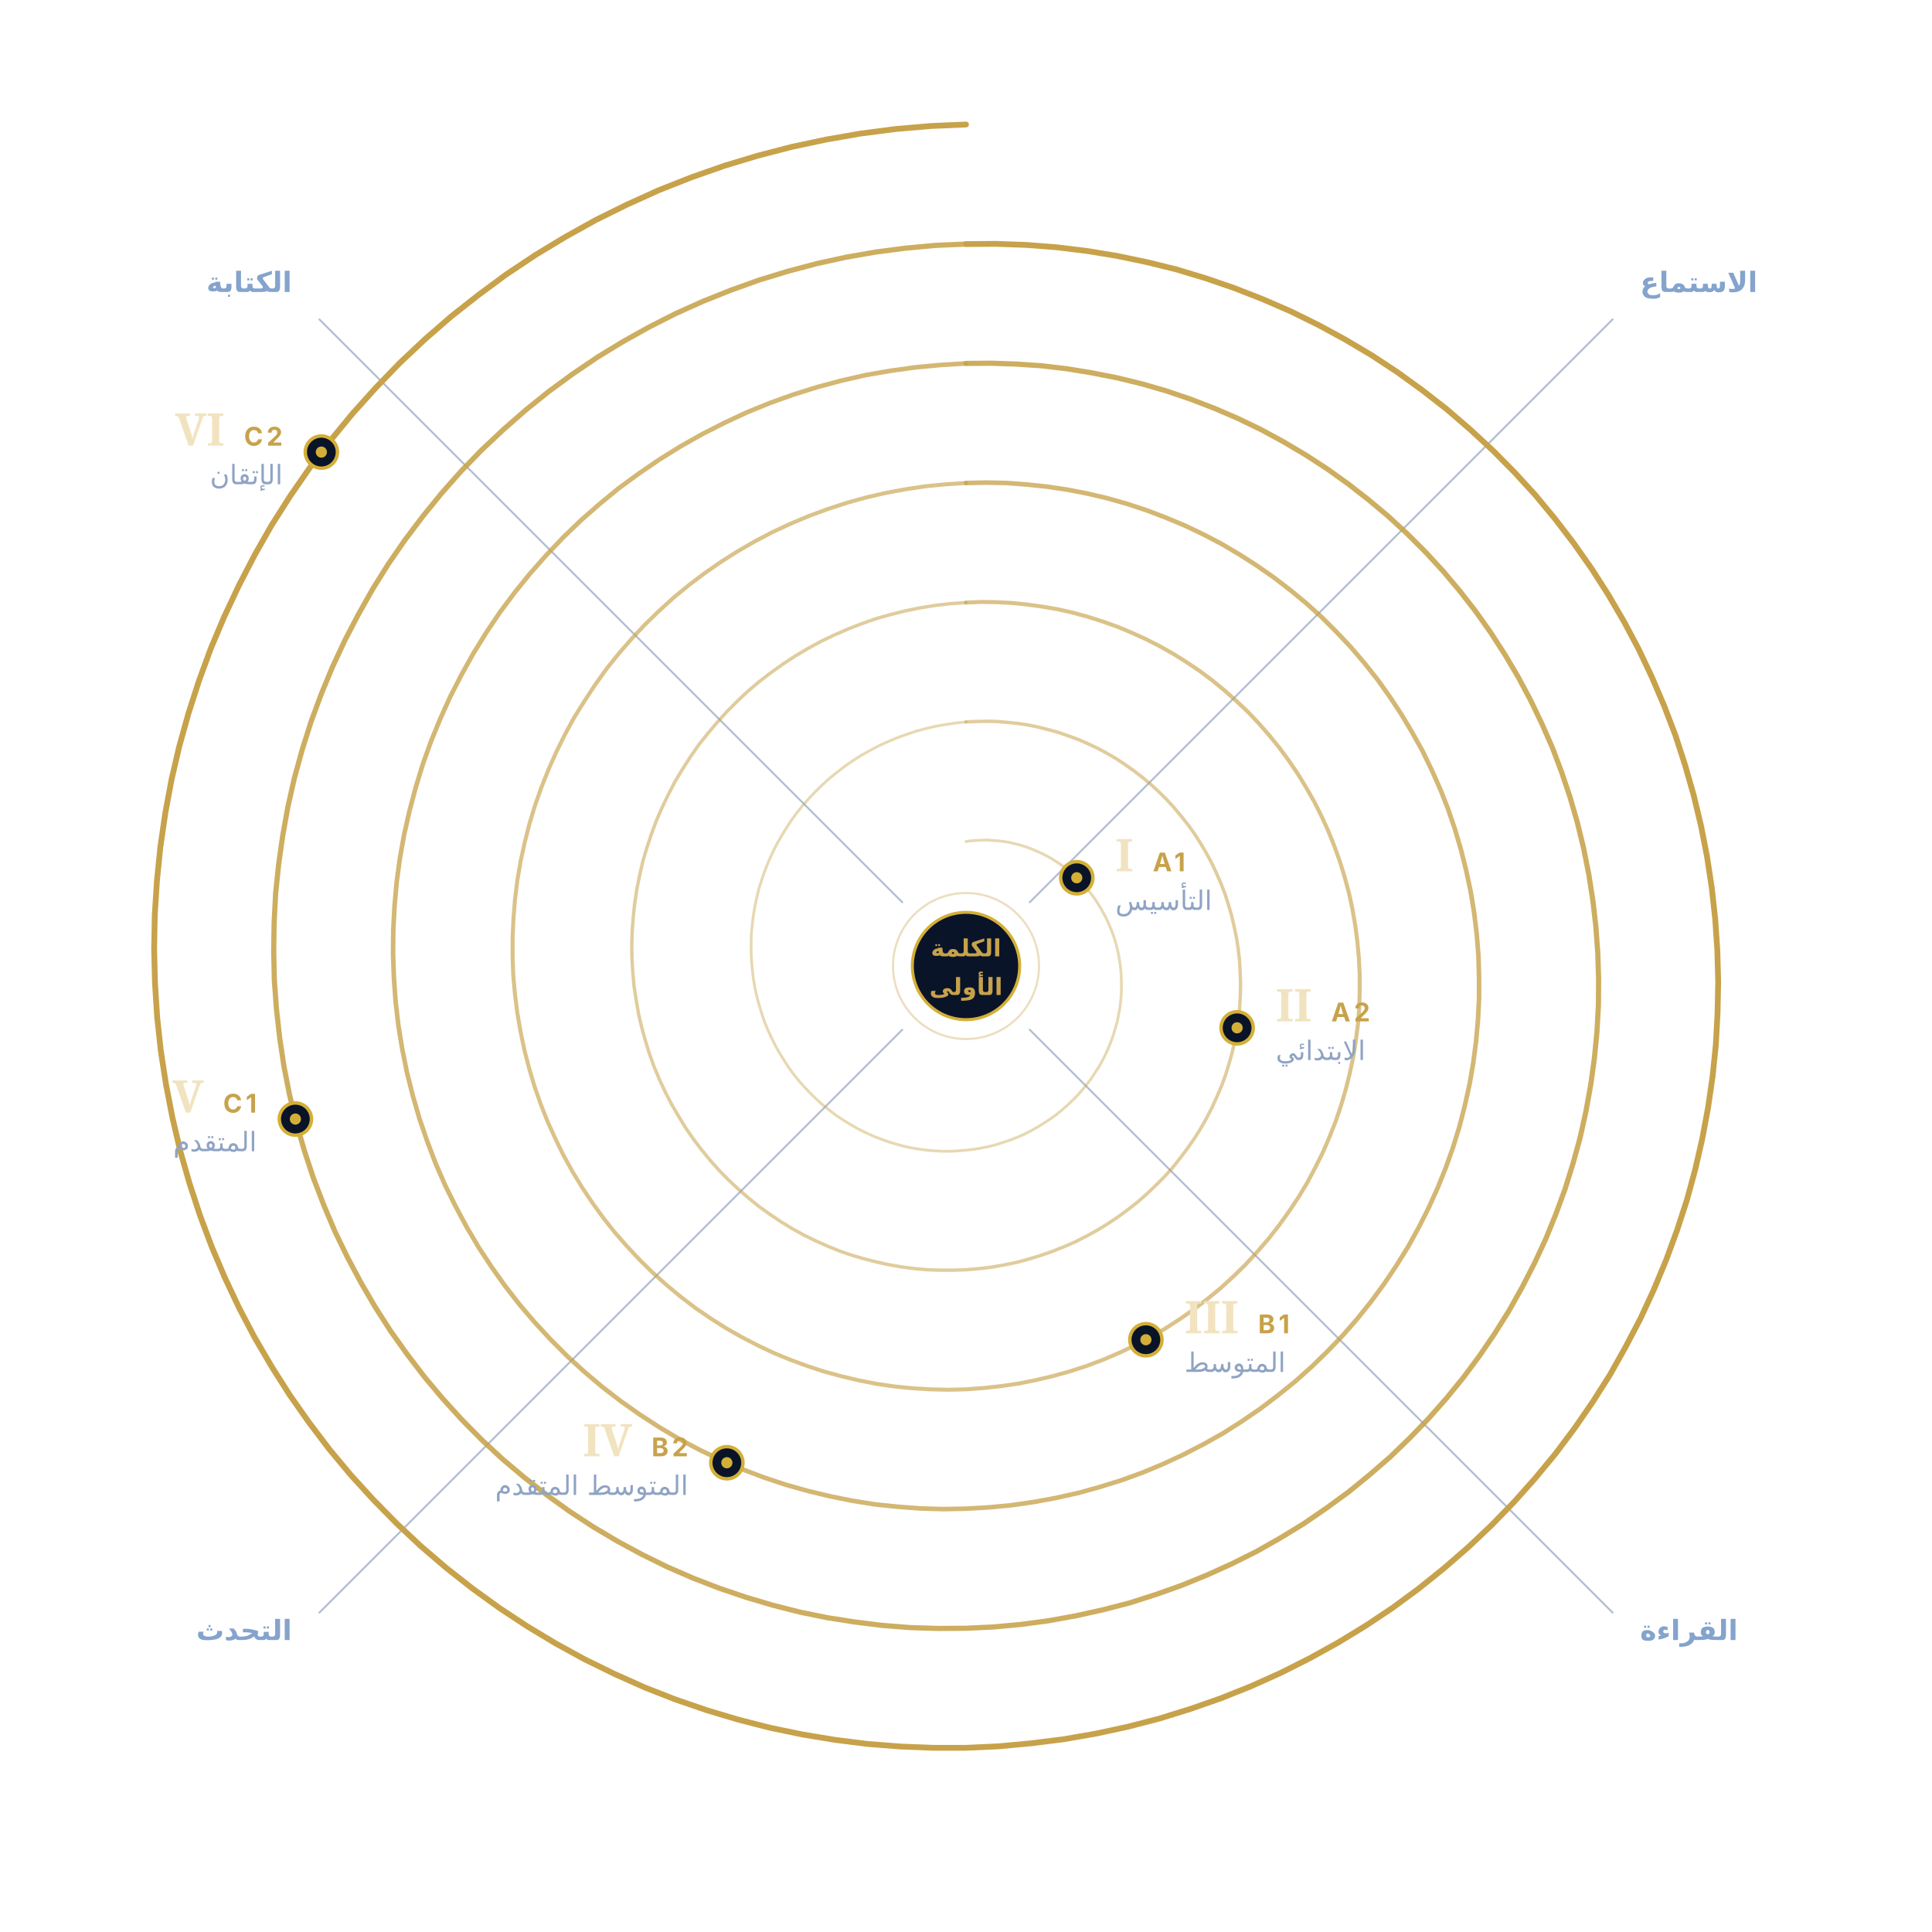
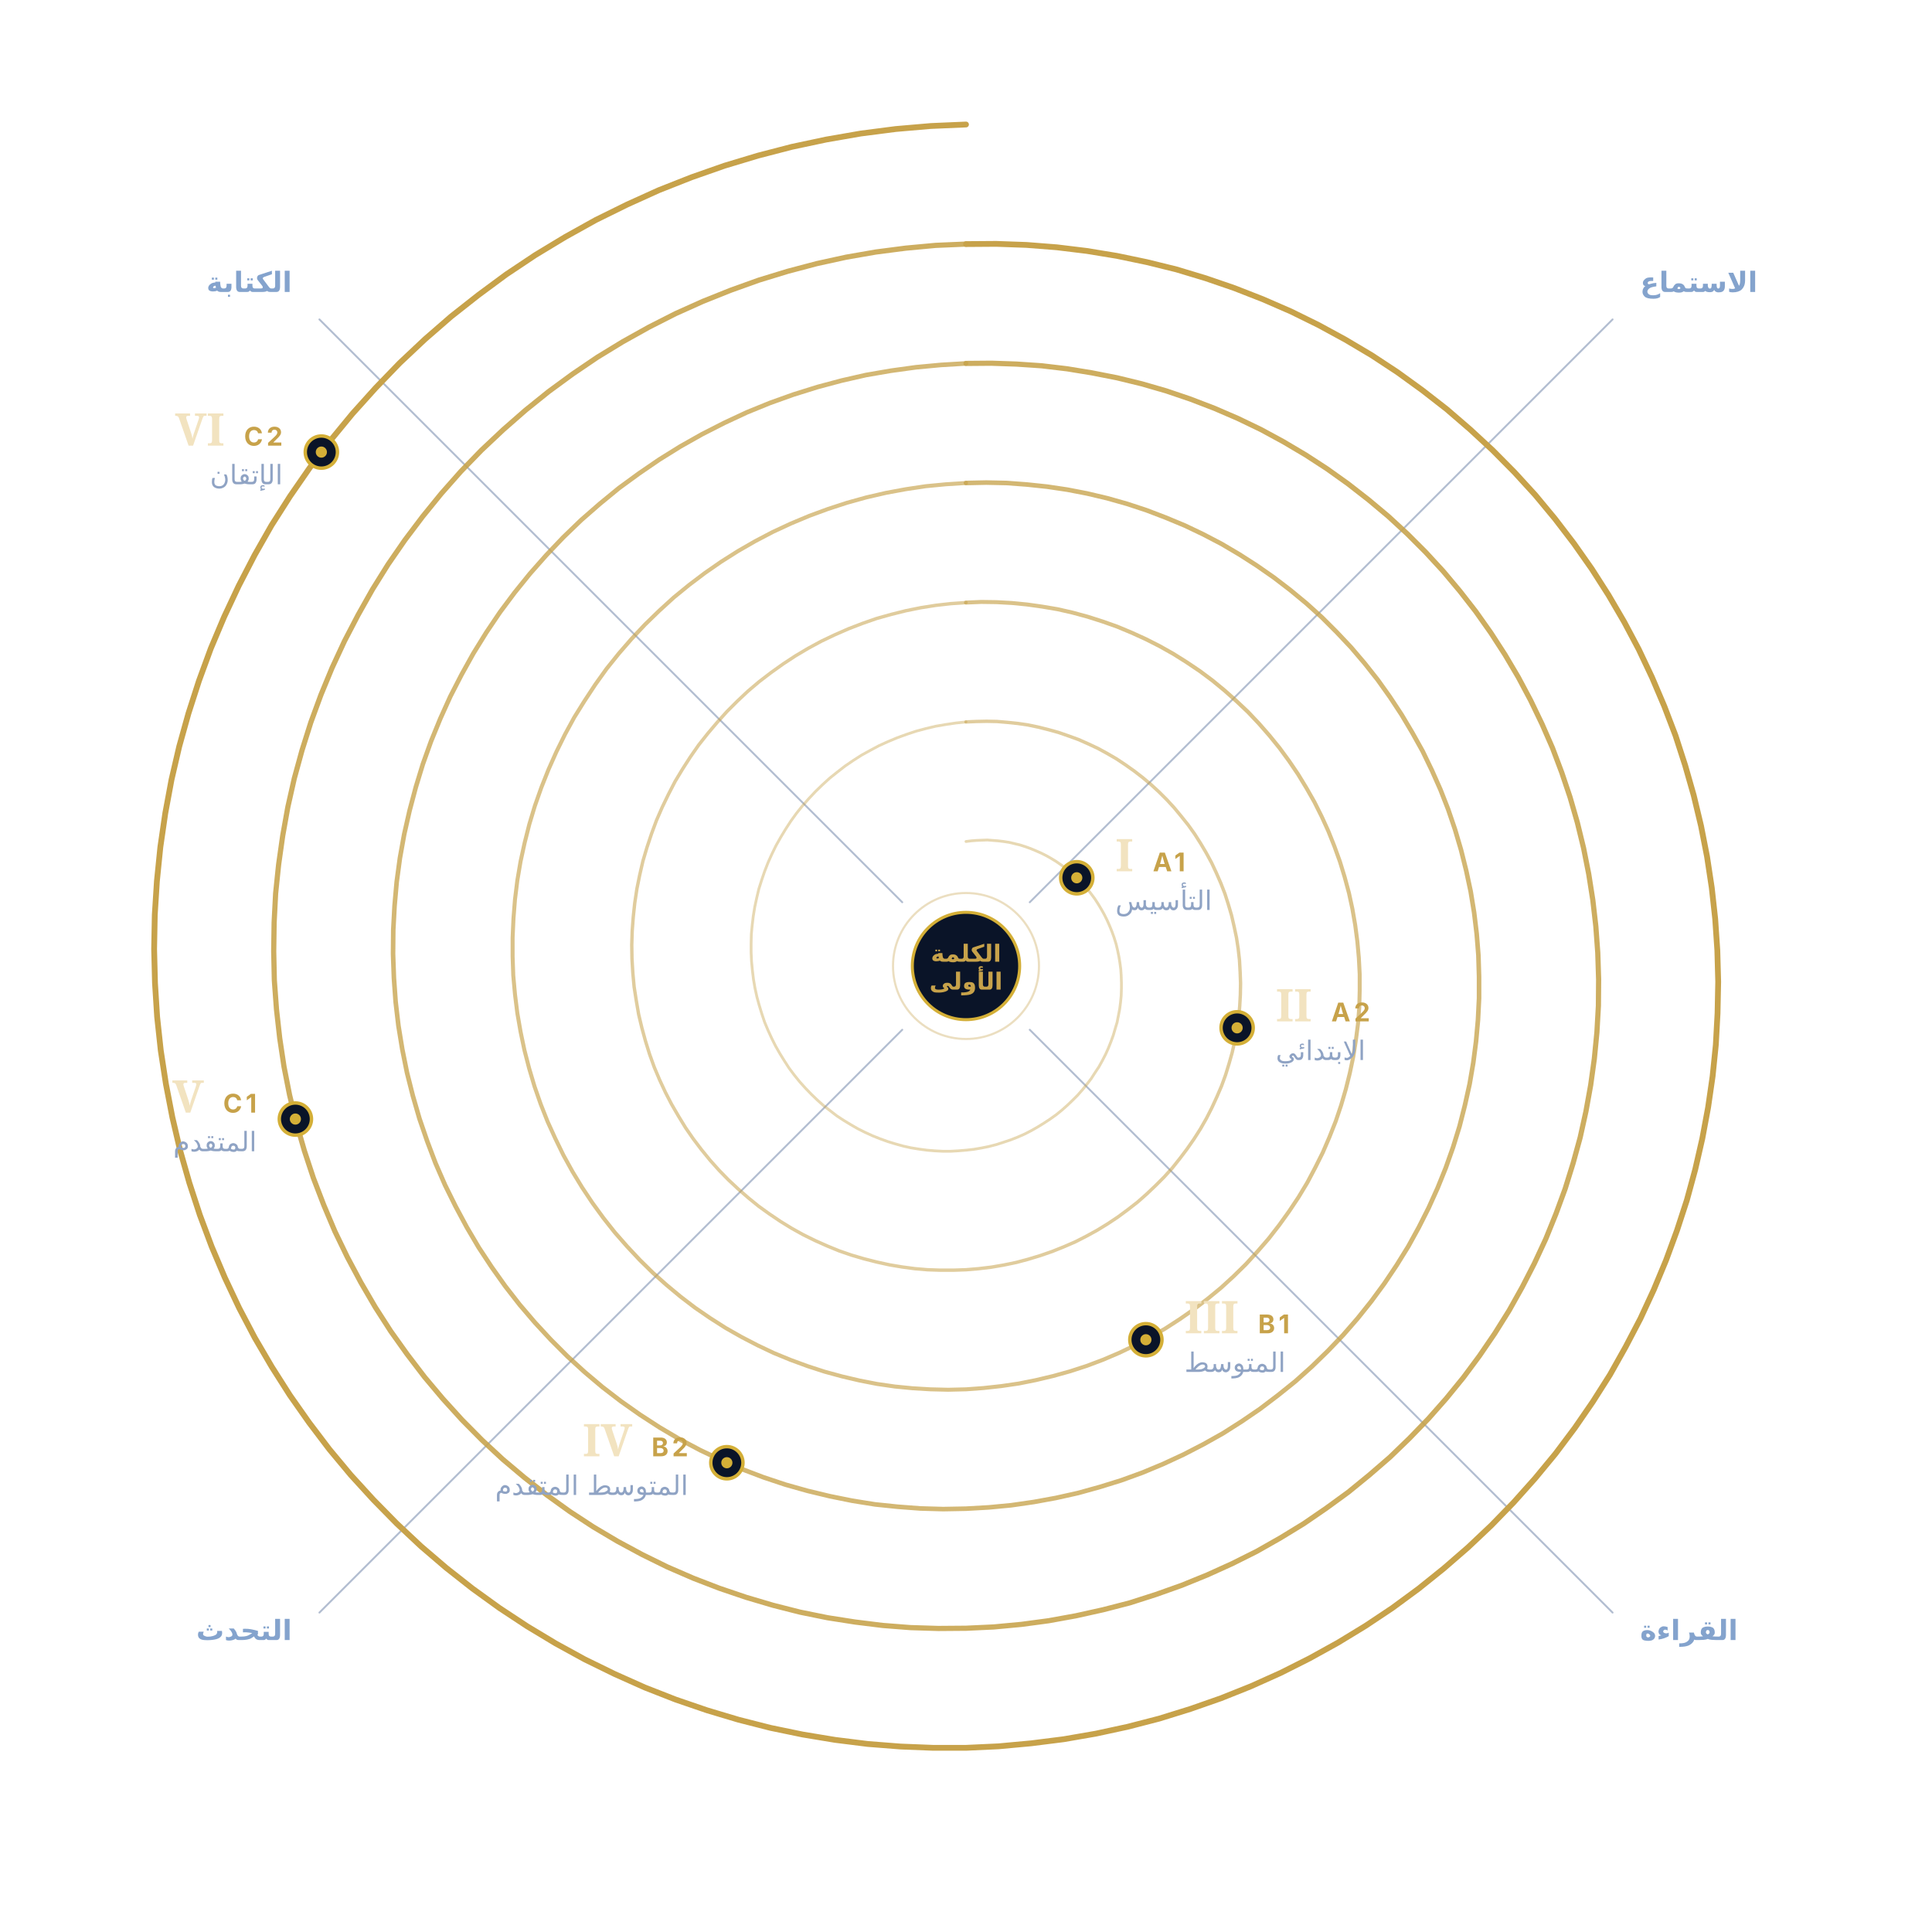
<svg xmlns="http://www.w3.org/2000/svg" viewBox="0 0 900 900" width="900" height="900" data-diagram="curriculum-spiral" role="img" lang="ar" direction="ltr" aria-labelledby="curriculum-spiral-title curriculum-spiral-desc">
  <g fill="none" stroke-linecap="round" stroke-linejoin="round">
    <path data-draw="900" d="M479.7 420.3L751.2 148.8" stroke="#4A6491" stroke-opacity=".42" stroke-width=".9" stroke-dasharray="none" />
    <path data-draw="900" d="M479.7 479.7L751.2 751.2" stroke="#4A6491" stroke-opacity=".42" stroke-width=".9" stroke-dasharray="none" />
    <path data-draw="900" d="M420.3 479.7L148.8 751.2" stroke="#4A6491" stroke-opacity=".42" stroke-width=".9" stroke-dasharray="none" />
    <path data-draw="900" d="M420.3 420.3L148.8 148.8" stroke="#4A6491" stroke-opacity=".42" stroke-width=".9" stroke-dasharray="none" />
    <path data-draw="1500" d="M450.0 392.0L452.4 391.7L454.9 391.5L457.4 391.4L459.9 391.3L462.4 391.5L465.0 391.7L467.5 392.0L470.1 392.4L472.6 393.0L475.1 393.6L477.6 394.4L480.1 395.3L482.5 396.3L485.0 397.4L487.4 398.6L489.7 399.9L492.0 401.3L494.3 402.9L496.5 404.5L498.6 406.2L500.7 408.1L502.7 410.0L504.6 412.0L506.5 414.1L508.3 416.4L510.0 418.7L511.5 421.0L513.0 423.5L514.4 426.0L515.7 428.6L516.9 431.3L518.0 434.0L519.0 436.8L519.9 439.7L520.6 442.6L521.2 445.5L521.7 448.5L522.1 451.5L522.3 454.6L522.4 457.6L522.4 460.7L522.3 463.8L522.0 466.9L521.6 470.0L521.0 473.1L520.4 476.2L519.5 479.2L518.6 482.3L517.5 485.3L516.3 488.3L515.0 491.2L513.5 494.1L511.9 497.0L510.1 499.7L508.3 502.5L506.3 505.1L504.2 507.7L502.0 510.2L499.6 512.6L497.2 514.9L494.6 517.2L492.0 519.3L489.2 521.3L486.3 523.2L483.4 525.0L480.4 526.7L477.3 528.3L474.1 529.7L470.8 531.0L467.5 532.1L464.1 533.2L460.6 534.1L457.1 534.8L453.6 535.4L450.0 535.8L446.4 536.1L442.8 536.3L439.1 536.3L435.4 536.1L431.8 535.8L428.1 535.3L424.4 534.7L420.8 533.9L417.2 532.9L413.6 531.8L410.0 530.5L406.5 529.1L403.0 527.5L399.6 525.8L396.3 523.9L393.0 521.9L389.8 519.8L386.7 517.4L383.6 515.0L380.7 512.4L377.9 509.7L375.1 506.8L372.5 503.9L370.0 500.8L367.6 497.6L365.4 494.2L363.3 490.8L361.3 487.3L359.5 483.7L357.8 480.0L356.2 476.2L354.9 472.3L353.7 468.4L352.6 464.4L351.7 460.3L351.0 456.2L350.5 452.1L350.1 447.9L349.9 443.7L349.9 439.5L350.0 435.2L350.4 431.0L350.9 426.8L351.6 422.5L352.5 418.3L353.5 414.1L354.8 410.0L356.2 405.9L357.8 401.8L359.6 397.8L361.5 393.9L363.7 390.0L366.0 386.2L368.4 382.5L371.0 378.9L373.8 375.4L376.8 372.0L379.9 368.7L383.1 365.6L386.5 362.5L390.0 359.7L393.6 356.9L397.4 354.3L401.3 351.8L405.3 349.6L409.4 347.4L413.6 345.5L417.9 343.7L422.3 342.1L426.8 340.6L431.3 339.4L435.9 338.3L440.6 337.5L445.3 336.8L450.0 336.3" stroke="#C7A24A" stroke-opacity="0.42" stroke-width="1.30" />
    <path data-draw="1500" d="M450.0 336.3L454.8 336.1L459.6 336.0L464.4 336.1L469.2 336.5L474.0 337.0L478.8 337.7L483.6 338.7L488.4 339.9L493.1 341.2L497.7 342.8L502.4 344.5L506.9 346.5L511.4 348.6L515.8 351.0L520.1 353.5L524.3 356.3L528.4 359.2L532.4 362.3L536.2 365.5L540.0 369.0L543.6 372.6L547.0 376.3L550.3 380.3L553.5 384.3L556.5 388.5L559.3 392.9L561.9 397.3L564.4 401.9L566.6 406.6L568.7 411.4L570.6 416.3L572.2 421.3L573.7 426.4L574.9 431.6L576.0 436.8L576.8 442.0L577.4 447.3L577.7 452.7L577.9 458.0L577.8 463.4L577.5 468.8L577.0 474.2L576.2 479.6L575.2 485.0L574.0 490.3L572.5 495.6L570.9 500.8L569.0 506.0L566.8 511.1L564.5 516.1L562.0 521.0L559.2 525.9L556.2 530.6L553.0 535.2L549.6 539.7L546.1 544.1L542.3 548.3L538.3 552.3L534.2 556.2L529.9 560.0L525.4 563.5L520.8 566.9L516.0 570.1L511.1 573.1L506.0 575.9L500.9 578.5L495.6 580.8L490.1 583.0L484.6 584.9L479.0 586.6L473.4 588.1L467.6 589.3L461.8 590.3L455.9 591.0L450.0 591.5L444.1 591.7L438.1 591.7L432.1 591.5L426.2 591.0L420.2 590.2L414.3 589.2L408.4 587.9L402.5 586.4L396.7 584.7L390.9 582.7L385.3 580.4L379.7 577.9L374.2 575.2L368.8 572.2L363.6 569.0L358.4 565.5L353.4 561.9L348.6 558.0L343.9 553.9L339.3 549.6L335.0 545.2L330.8 540.5L326.8 535.6L323.0 530.6L319.4 525.4L316.1 520.0L312.9 514.5L310.0 508.9L307.3 503.1L304.8 497.2L302.6 491.1L300.7 485.0L299.0 478.8L297.5 472.5L296.4 466.1L295.4 459.7L294.8 453.3L294.4 446.7L294.3 440.2L294.5 433.7L295.0 427.1L295.7 420.6L296.7 414.0L298.0 407.6L299.5 401.1L301.4 394.7L303.5 388.4L305.8 382.2L308.5 376.0L311.4 370.0L314.5 364.0L318.0 358.2L321.6 352.6L325.5 347.0L329.7 341.7L334.1 336.5L338.7 331.4L343.5 326.6L348.5 321.9L353.7 317.5L359.2 313.3L364.8 309.3L370.6 305.5L376.5 302.0L382.6 298.7L388.9 295.7L395.3 292.9L401.8 290.4L408.4 288.1L415.2 286.2L422.0 284.5L428.9 283.1L435.9 282.0L442.9 281.2L450.0 280.7" stroke="#C7A24A" stroke-opacity="0.54" stroke-width="1.58" />
    <path data-draw="1500" d="M450.0 280.7L457.1 280.4L464.2 280.5L471.4 280.9L478.5 281.6L485.6 282.6L492.7 283.8L499.7 285.4L506.7 287.3L513.6 289.5L520.4 291.9L527.1 294.7L533.7 297.7L540.2 301.0L546.6 304.6L552.8 308.5L558.9 312.6L564.8 317.0L570.5 321.7L576.0 326.6L581.4 331.7L586.5 337.1L591.4 342.7L596.1 348.5L600.5 354.5L604.7 360.7L608.6 367.1L612.3 373.6L615.7 380.4L618.8 387.2L621.6 394.2L624.2 401.4L626.4 408.6L628.4 416.0L630.0 423.4L631.3 430.9L632.3 438.5L633.0 446.2L633.4 453.8L633.4 461.5L633.2 469.3L632.6 477.0L631.6 484.7L630.4 492.3L628.8 499.9L626.9 507.5L624.7 515.0L622.2 522.4L619.3 529.7L616.2 536.9L612.7 543.9L609.0 550.9L604.9 557.7L600.5 564.3L595.9 570.7L591.0 577.0L585.8 583.0L580.4 588.9L574.7 594.5L568.8 599.9L562.6 605.0L556.2 609.9L549.6 614.5L542.8 618.9L535.9 622.9L528.7 626.7L521.4 630.2L513.9 633.4L506.2 636.3L498.5 638.8L490.6 641.0L482.6 642.9L474.6 644.5L466.4 645.7L458.2 646.6L450.0 647.2L441.7 647.4L433.4 647.2L425.1 646.7L416.9 645.9L408.6 644.7L400.4 643.1L392.3 641.2L384.2 639.0L376.2 636.4L368.3 633.5L360.5 630.3L352.9 626.7L345.4 622.8L338.0 618.6L330.8 614.0L323.8 609.2L317.0 604.0L310.5 598.6L304.1 592.9L298.0 586.9L292.1 580.6L286.4 574.1L281.1 567.4L276.0 560.4L271.2 553.2L266.7 545.8L262.5 538.2L258.7 530.4L255.1 522.5L251.9 514.4L249.0 506.1L246.5 497.7L244.3 489.2L242.5 480.6L241.0 472.0L239.9 463.2L239.1 454.4L238.8 445.6L238.8 436.7L239.2 427.8L239.9 419.0L241.0 410.1L242.5 401.3L244.4 392.6L246.6 383.9L249.2 375.3L252.2 366.8L255.5 358.5L259.2 350.2L263.2 342.1L267.5 334.2L272.3 326.5L277.3 318.9L282.6 311.5L288.3 304.4L294.3 297.5L300.5 290.9L307.1 284.5L313.9 278.3L321.0 272.5L328.4 266.9L335.9 261.7L343.8 256.7L351.8 252.1L360.0 247.8L368.4 243.9L377.0 240.3L385.7 237.1L394.6 234.2L403.6 231.7L412.7 229.6L421.9 227.9L431.2 226.5L440.6 225.6L450.0 225.0" stroke="#C7A24A" stroke-opacity="0.65" stroke-width="1.86" />
    <path data-draw="1500" d="M450.0 225.0L459.4 224.8L468.9 225.0L478.3 225.7L487.8 226.7L497.2 228.1L506.5 229.9L515.8 232.1L525.0 234.7L534.1 237.7L543.0 241.1L551.9 244.8L560.5 248.9L569.1 253.4L577.4 258.3L585.5 263.5L593.4 269.0L601.1 274.9L608.6 281.1L615.8 287.6L622.7 294.5L629.4 301.6L635.7 309.0L641.8 316.7L647.5 324.7L652.9 332.9L657.9 341.3L662.7 349.9L667.0 358.8L671.0 367.8L674.6 377.0L677.8 386.4L680.6 395.9L683.0 405.5L685.1 415.3L686.7 425.1L687.9 435.0L688.7 445.0L689.0 455.0L689.0 465.0L688.5 475.1L687.6 485.1L686.3 495.1L684.6 505.0L682.4 514.9L679.9 524.7L676.9 534.4L673.5 544.0L669.7 553.4L665.5 562.7L660.9 571.8L656.0 580.7L650.6 589.4L644.9 597.9L638.8 606.2L632.4 614.2L625.6 622.0L618.5 629.4L611.1 636.6L603.4 643.5L595.3 650.0L587.0 656.3L578.5 662.1L569.7 667.7L560.6 672.8L551.3 677.6L541.8 682.0L532.2 686.0L522.3 689.6L512.3 692.7L502.2 695.5L491.9 697.8L481.5 699.7L471.1 701.2L460.6 702.2L450.0 702.8L439.4 703.0L428.8 702.7L418.2 701.9L407.6 700.8L397.0 699.1L386.6 697.0L376.2 694.5L365.9 691.6L355.7 688.2L345.7 684.4L335.8 680.1L326.1 675.5L316.5 670.4L307.2 664.9L298.1 659.0L289.3 652.8L280.7 646.2L272.4 639.2L264.3 631.8L256.6 624.1L249.2 616.1L242.1 607.8L235.4 599.2L229.0 590.2L223.0 581.1L217.4 571.6L212.2 561.9L207.3 552.0L202.9 541.9L199.0 531.6L195.4 521.1L192.3 510.4L189.6 499.7L187.4 488.8L185.6 477.8L184.3 466.7L183.5 455.6L183.1 444.4L183.2 433.2L183.8 422.0L184.8 410.8L186.3 399.7L188.3 388.6L190.8 377.6L193.7 366.7L197.0 355.9L200.8 345.3L205.1 334.8L209.8 324.4L215.0 314.3L220.5 304.4L226.5 294.7L232.9 285.2L239.7 276.1L246.9 267.2L254.5 258.6L262.4 250.3L270.7 242.3L279.4 234.7L288.3 227.4L297.6 220.6L307.1 214.1L316.9 208.0L327.0 202.3L337.4 197.0L347.9 192.1L358.7 187.7L369.6 183.8L380.8 180.3L392.0 177.3L403.4 174.7L415.0 172.7L426.6 171.1L438.3 170.0L450.0 169.3" stroke="#C7A24A" stroke-opacity="0.77" stroke-width="2.14" />
    <path data-draw="1500" d="M450.0 169.3L461.8 169.2L473.5 169.6L485.3 170.4L497.1 171.8L508.7 173.7L520.4 176.0L531.9 178.8L543.3 182.1L554.5 185.9L565.7 190.2L576.6 194.9L587.4 200.1L597.9 205.8L608.2 211.9L618.2 218.4L628.0 225.4L637.5 232.8L646.7 240.5L655.6 248.7L664.1 257.2L672.3 266.1L680.1 275.4L687.5 284.9L694.5 294.8L701.1 305.0L707.3 315.5L713.0 326.2L718.3 337.2L723.2 348.4L727.5 359.8L731.4 371.4L734.8 383.2L737.7 395.1L740.1 407.2L742.0 419.3L743.4 431.5L744.3 443.8L744.7 456.2L744.6 468.5L743.9 480.9L742.7 493.2L741.0 505.5L738.8 517.7L736.1 529.9L732.8 541.9L729.1 553.8L724.8 565.5L720.1 577.1L714.8 588.5L709.1 599.6L703.0 610.5L696.3 621.2L689.2 631.6L681.7 641.7L673.7 651.5L665.4 660.9L656.6 670.0L647.5 678.8L637.9 687.1L628.1 695.1L617.8 702.6L607.3 709.8L596.5 716.4L585.4 722.7L574.0 728.4L562.3 733.7L550.5 738.5L538.4 742.8L526.2 746.7L513.8 749.9L501.2 752.7L488.5 755.0L475.8 756.7L462.9 757.9L450.0 758.5L437.1 758.6L424.1 758.2L411.2 757.2L398.3 755.6L385.5 753.6L372.7 751.0L360.1 747.8L347.6 744.1L335.2 739.9L323.0 735.2L311.0 730.0L299.2 724.2L287.7 718.0L276.4 711.3L265.4 704.1L254.7 696.4L244.3 688.3L234.2 679.8L224.5 670.8L215.2 661.4L206.3 651.6L197.8 641.5L189.7 630.9L182.0 620.1L174.8 608.9L168.1 597.4L161.8 585.6L156.0 573.6L150.8 561.3L146.0 548.8L141.8 536.1L138.1 523.2L134.9 510.1L132.3 496.9L130.3 483.6L128.8 470.2L127.8 456.7L127.5 443.2L127.7 429.7L128.4 416.2L129.8 402.7L131.7 389.3L134.1 375.9L137.1 362.6L140.7 349.5L144.8 336.5L149.5 323.7L154.7 311.1L160.5 298.6L166.8 286.5L173.5 274.6L180.8 262.9L188.6 251.6L196.9 240.6L205.6 229.9L214.7 219.6L224.3 209.7L234.4 200.2L244.8 191.1L255.6 182.4L266.8 174.2L278.3 166.4L290.1 159.2L302.3 152.4L314.7 146.1L327.4 140.4L340.4 135.2L353.5 130.5L366.9 126.4L380.5 122.8L394.2 119.8L408.0 117.4L421.9 115.6L435.9 114.3L450.0 113.7" stroke="#C7A24A" stroke-opacity="0.88" stroke-width="2.42" />
    <path data-draw="1500" d="M450.0 113.7L464.1 113.6L478.2 114.1L492.3 115.2L506.3 116.9L520.3 119.2L534.2 122.1L548.0 125.5L561.6 129.6L575.0 134.2L588.3 139.4L601.4 145.1L614.2 151.4L626.7 158.2L639.0 165.5L651.0 173.4L662.6 181.8L673.9 190.6L684.8 200.0L695.3 209.7L705.5 220.0L715.2 230.6L724.4 241.7L733.2 253.2L741.5 265.0L749.3 277.2L756.6 289.7L763.4 302.5L769.6 315.6L775.3 329.0L780.5 342.6L785.0 356.5L789.0 370.5L792.4 384.7L795.2 399.0L797.4 413.5L799.0 428.0L800.0 442.7L800.4 457.3L800.1 472.0L799.3 486.7L797.8 501.4L795.7 515.9L793.0 530.4L789.7 544.8L785.8 559.1L781.2 573.2L776.1 587.1L770.4 600.8L764.2 614.2L757.3 627.4L750.0 640.4L742.0 653.0L733.6 665.2L724.6 677.2L715.1 688.7L705.1 699.9L694.7 710.6L683.8 720.9L672.5 730.7L660.8 740.1L648.7 749.0L636.1 757.4L623.3 765.2L610.1 772.5L596.6 779.3L582.8 785.5L568.8 791.1L554.5 796.1L540.0 800.6L525.3 804.4L510.5 807.6L495.5 810.2L480.4 812.1L465.2 813.5L450.0 814.2L434.7 814.2L419.5 813.6L404.2 812.4L389.0 810.5L373.9 808.0L358.9 804.9L344.0 801.1L329.3 796.7L314.7 791.7L300.4 786.1L286.3 779.8L272.4 773.0L258.9 765.6L245.6 757.6L232.7 749.1L220.1 740.0L207.9 730.4L196.1 720.3L184.8 709.7L173.9 698.6L163.4 687.1L153.4 675.1L144.0 662.7L135.0 649.9L126.6 636.7L118.7 623.2L111.4 609.3L104.7 595.1L98.6 580.7L93.1 566.0L88.2 551.0L83.9 535.9L80.3 520.5L77.3 505.0L74.9 489.4L73.2 473.7L72.2 457.9L71.8 442.1L72.1 426.2L73.1 410.4L74.7 394.6L77.0 378.8L79.9 363.2L83.5 347.7L87.8 332.3L92.7 317.1L98.2 302.1L104.4 287.4L111.2 272.9L118.6 258.6L126.5 244.7L135.1 231.2L144.3 217.9L154.0 205.1L164.2 192.7L175.0 180.7L186.2 169.1L198.0 158.0L210.2 147.4L222.9 137.4L235.9 127.8L249.4 118.8L263.3 110.4L277.5 102.5L292.1 95.3L306.9 88.6L322.1 82.6L337.5 77.2L353.1 72.5L368.9 68.4L384.9 65.0L401.0 62.2L417.3 60.1L433.6 58.7L450.0 58.0" stroke="#C7A24A" stroke-opacity="1.00" stroke-width="2.70" />
  </g>
  <g data-pop="">
    <circle cx="450" cy="450" r="34" fill="none" stroke="#C7A24A" stroke-opacity=".35" stroke-width="1" />
    <circle cx="450" cy="450" r="25" fill="#0A1428" stroke="#D4AF37" stroke-width="1.4" />
-     <text x="450" y="445.5" text-anchor="middle" font-family="Cairo, Inter, sans-serif" font-size="11" font-weight="700" letter-spacing="0" fill="#C7A24A">⁧الكلمة⁩</text>
-     <text x="450" y="463.5" text-anchor="middle" font-family="Cairo, Inter, sans-serif" font-size="11" font-weight="700" letter-spacing="0" fill="#C7A24A">⁧الأولى⁩</text>
+     <text x="450" y="448" text-anchor="middle" font-family="Cairo, Inter, sans-serif" font-size="11" font-weight="700" letter-spacing="0" fill="#C7A24A">⁧الكلمة⁩</text>
+     <text x="450" y="461" text-anchor="middle" font-family="Cairo, Inter, sans-serif" font-size="11" font-weight="700" letter-spacing="0" fill="#C7A24A">⁧الأولى⁩</text>
  </g>
  <g data-pop="">
    <circle cx="501.6" cy="408.9" r="7.5" fill="#0A1428" stroke="#D4AF37" stroke-width="1.6" />
    <circle cx="501.6" cy="408.9" r="2.6" fill="#D4AF37" />
-     <text x="519.6" y="405.9" text-anchor="start" font-family="'EB Garamond', Georgia, serif" font-size="21" font-weight="700" fill="#F2E3C0">I<tspan font-family="Inter, sans-serif" font-size="12" font-weight="700" letter-spacing="1.6" fill="#C7A24A" dx="9" direction="ltr">A1</tspan>
+     <text x="519.6" y="405.9" text-anchor="start" font-family="'Bodoni Moda', Georgia, serif" font-size="21" font-weight="700" fill="#F2E3C0">I<tspan font-family="Inter, sans-serif" font-size="12" font-weight="700" letter-spacing="1.6" fill="#C7A24A" dx="9" direction="ltr">A1</tspan>
    </text>
    <text x="519.6" y="423.9" text-anchor="start" font-family="Cairo, Inter, sans-serif" font-size="12.5" fill="#8FA3C4">⁧التأسيس⁩</text>
  </g>
  <g data-pop="">
    <circle cx="576.3" cy="478.8" r="7.5" fill="#0A1428" stroke="#D4AF37" stroke-width="1.6" />
    <circle cx="576.3" cy="478.8" r="2.6" fill="#D4AF37" />
-     <text x="594.3" y="475.8" text-anchor="start" font-family="'EB Garamond', Georgia, serif" font-size="21" font-weight="700" fill="#F2E3C0">II<tspan font-family="Inter, sans-serif" font-size="12" font-weight="700" letter-spacing="1.6" fill="#C7A24A" dx="9" direction="ltr">A2</tspan>
+     <text x="594.3" y="475.8" text-anchor="start" font-family="'Bodoni Moda', Georgia, serif" font-size="21" font-weight="700" fill="#F2E3C0">II<tspan font-family="Inter, sans-serif" font-size="12" font-weight="700" letter-spacing="1.6" fill="#C7A24A" dx="9" direction="ltr">A2</tspan>
    </text>
    <text x="594.3" y="493.8" text-anchor="start" font-family="Cairo, Inter, sans-serif" font-size="12.5" fill="#8FA3C4">⁧الابتدائي⁩</text>
  </g>
  <g data-pop="">
    <circle cx="533.8" cy="624.1" r="7.5" fill="#0A1428" stroke="#D4AF37" stroke-width="1.6" />
    <circle cx="533.8" cy="624.1" r="2.6" fill="#D4AF37" />
-     <text x="551.8" y="621.1" text-anchor="start" font-family="'EB Garamond', Georgia, serif" font-size="21" font-weight="700" fill="#F2E3C0">III<tspan font-family="Inter, sans-serif" font-size="12" font-weight="700" letter-spacing="1.6" fill="#C7A24A" dx="9" direction="ltr">B1</tspan>
+     <text x="551.8" y="621.1" text-anchor="start" font-family="'Bodoni Moda', Georgia, serif" font-size="21" font-weight="700" fill="#F2E3C0">III<tspan font-family="Inter, sans-serif" font-size="12" font-weight="700" letter-spacing="1.6" fill="#C7A24A" dx="9" direction="ltr">B1</tspan>
    </text>
    <text x="551.8" y="639.1" text-anchor="start" font-family="Cairo, Inter, sans-serif" font-size="12.5" fill="#8FA3C4">⁧المتوسط⁩</text>
  </g>
  <g data-pop="">
    <circle cx="338.6" cy="681.4" r="7.5" fill="#0A1428" stroke="#D4AF37" stroke-width="1.6" />
    <circle cx="338.6" cy="681.4" r="2.6" fill="#D4AF37" />
-     <text x="320.6" y="678.4" text-anchor="end" font-family="'EB Garamond', Georgia, serif" font-size="21" font-weight="700" fill="#F2E3C0">IV<tspan font-family="Inter, sans-serif" font-size="12" font-weight="700" letter-spacing="1.6" fill="#C7A24A" dx="9" direction="ltr">B2</tspan>
+     <text x="320.6" y="678.4" text-anchor="end" font-family="'Bodoni Moda', Georgia, serif" font-size="21" font-weight="700" fill="#F2E3C0">IV<tspan font-family="Inter, sans-serif" font-size="12" font-weight="700" letter-spacing="1.6" fill="#C7A24A" dx="9" direction="ltr">B2</tspan>
    </text>
    <text x="320.6" y="696.4" text-anchor="end" font-family="Cairo, Inter, sans-serif" font-size="12.5" fill="#8FA3C4">⁧المتوسط المتقدم⁩</text>
  </g>
  <g data-pop="">
    <circle cx="137.6" cy="521.3" r="7.5" fill="#0A1428" stroke="#D4AF37" stroke-width="1.6" />
    <circle cx="137.6" cy="521.3" r="2.6" fill="#D4AF37" />
-     <text x="119.6" y="518.3" text-anchor="end" font-family="'EB Garamond', Georgia, serif" font-size="21" font-weight="700" fill="#F2E3C0">V<tspan font-family="Inter, sans-serif" font-size="12" font-weight="700" letter-spacing="1.6" fill="#C7A24A" dx="9" direction="ltr">C1</tspan>
+     <text x="119.6" y="518.3" text-anchor="end" font-family="'Bodoni Moda', Georgia, serif" font-size="21" font-weight="700" fill="#F2E3C0">V<tspan font-family="Inter, sans-serif" font-size="12" font-weight="700" letter-spacing="1.6" fill="#C7A24A" dx="9" direction="ltr">C1</tspan>
    </text>
    <text x="119.6" y="536.3" text-anchor="end" font-family="Cairo, Inter, sans-serif" font-size="12.5" fill="#8FA3C4">⁧المتقدم⁩</text>
  </g>
  <g data-pop="">
    <circle cx="149.7" cy="210.6" r="7.5" fill="#0A1428" stroke="#D4AF37" stroke-width="1.6" />
    <circle cx="149.7" cy="210.6" r="2.6" fill="#D4AF37" />
-     <text x="131.7" y="207.6" text-anchor="end" font-family="'EB Garamond', Georgia, serif" font-size="21" font-weight="700" fill="#F2E3C0">VI<tspan font-family="Inter, sans-serif" font-size="12" font-weight="700" letter-spacing="1.6" fill="#C7A24A" dx="9" direction="ltr">C2</tspan>
+     <text x="131.7" y="207.6" text-anchor="end" font-family="'Bodoni Moda', Georgia, serif" font-size="21" font-weight="700" fill="#F2E3C0">VI<tspan font-family="Inter, sans-serif" font-size="12" font-weight="700" letter-spacing="1.6" fill="#C7A24A" dx="9" direction="ltr">C2</tspan>
    </text>
    <text x="131.7" y="225.6" text-anchor="end" font-family="Cairo, Inter, sans-serif" font-size="12.5" fill="#8FA3C4">⁧الإتقان⁩</text>
  </g>
  <text data-pop="" x="764.0" y="136.0" text-anchor="start" font-family="Cairo, Inter, sans-serif" font-size="13" font-weight="700" letter-spacing="0" fill="#6E93C4" opacity=".85">⁧الاستماع⁩</text>
  <text data-pop="" x="764.0" y="764.0" text-anchor="start" font-family="Cairo, Inter, sans-serif" font-size="13" font-weight="700" letter-spacing="0" fill="#6E93C4" opacity=".85">⁧القراءة⁩</text>
  <text data-pop="" x="136.0" y="764.0" text-anchor="end" font-family="Cairo, Inter, sans-serif" font-size="13" font-weight="700" letter-spacing="0" fill="#6E93C4" opacity=".85">⁧التحدث⁩</text>
  <text data-pop="" x="136.0" y="136.0" text-anchor="end" font-family="Cairo, Inter, sans-serif" font-size="13" font-weight="700" letter-spacing="0" fill="#6E93C4" opacity=".85">⁧الكتابة⁩</text>
</svg>
